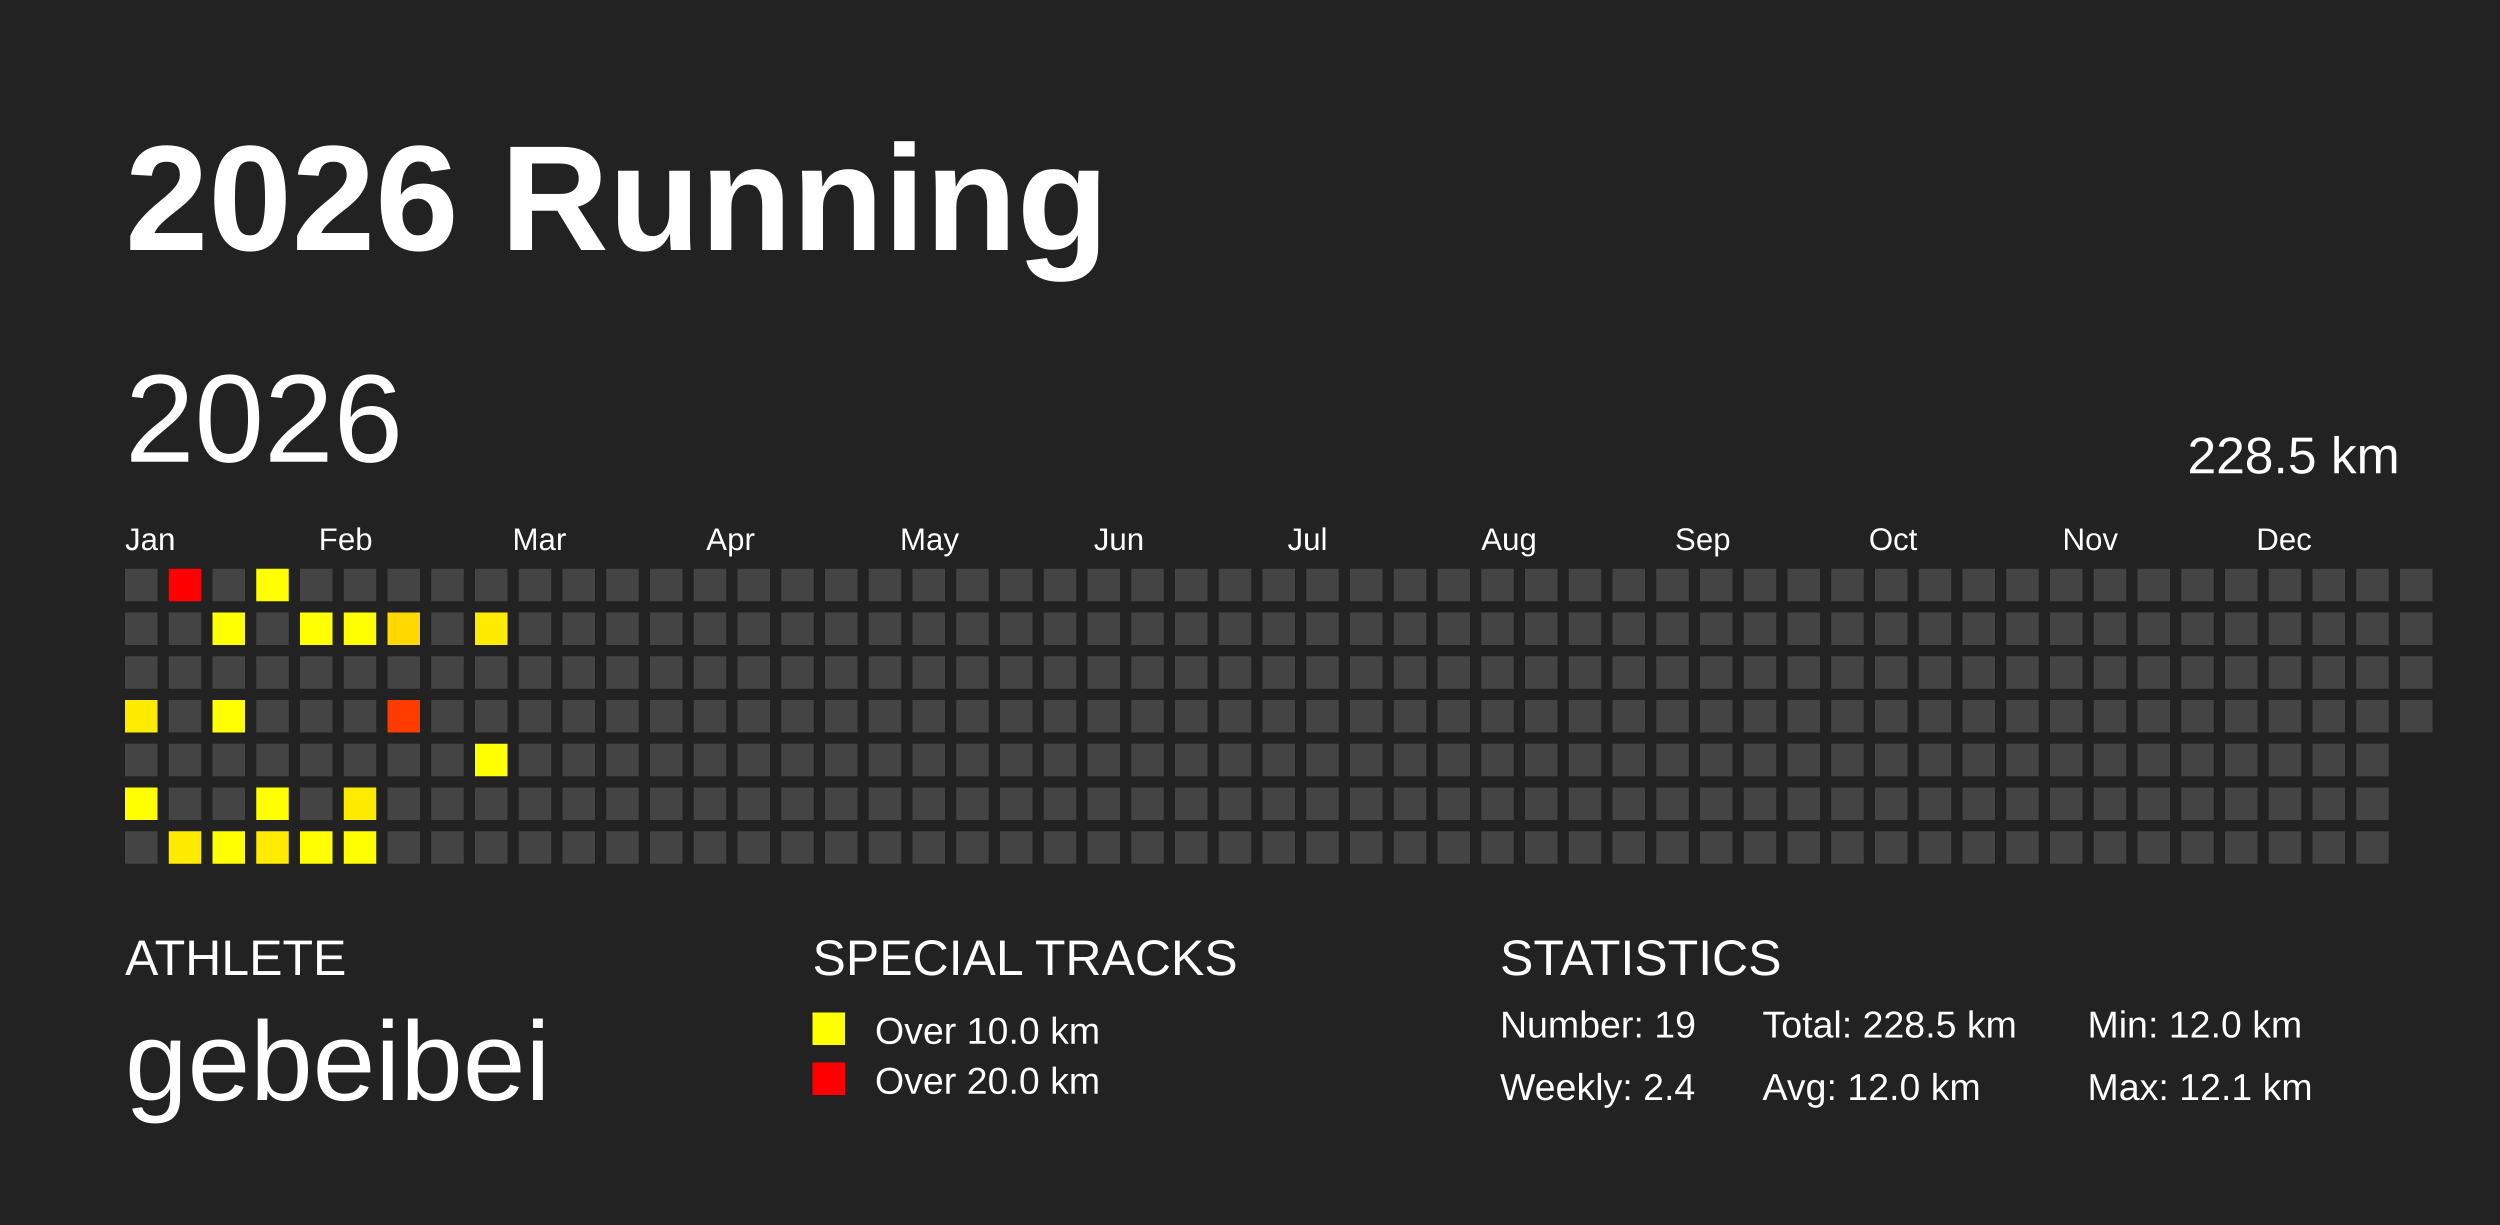
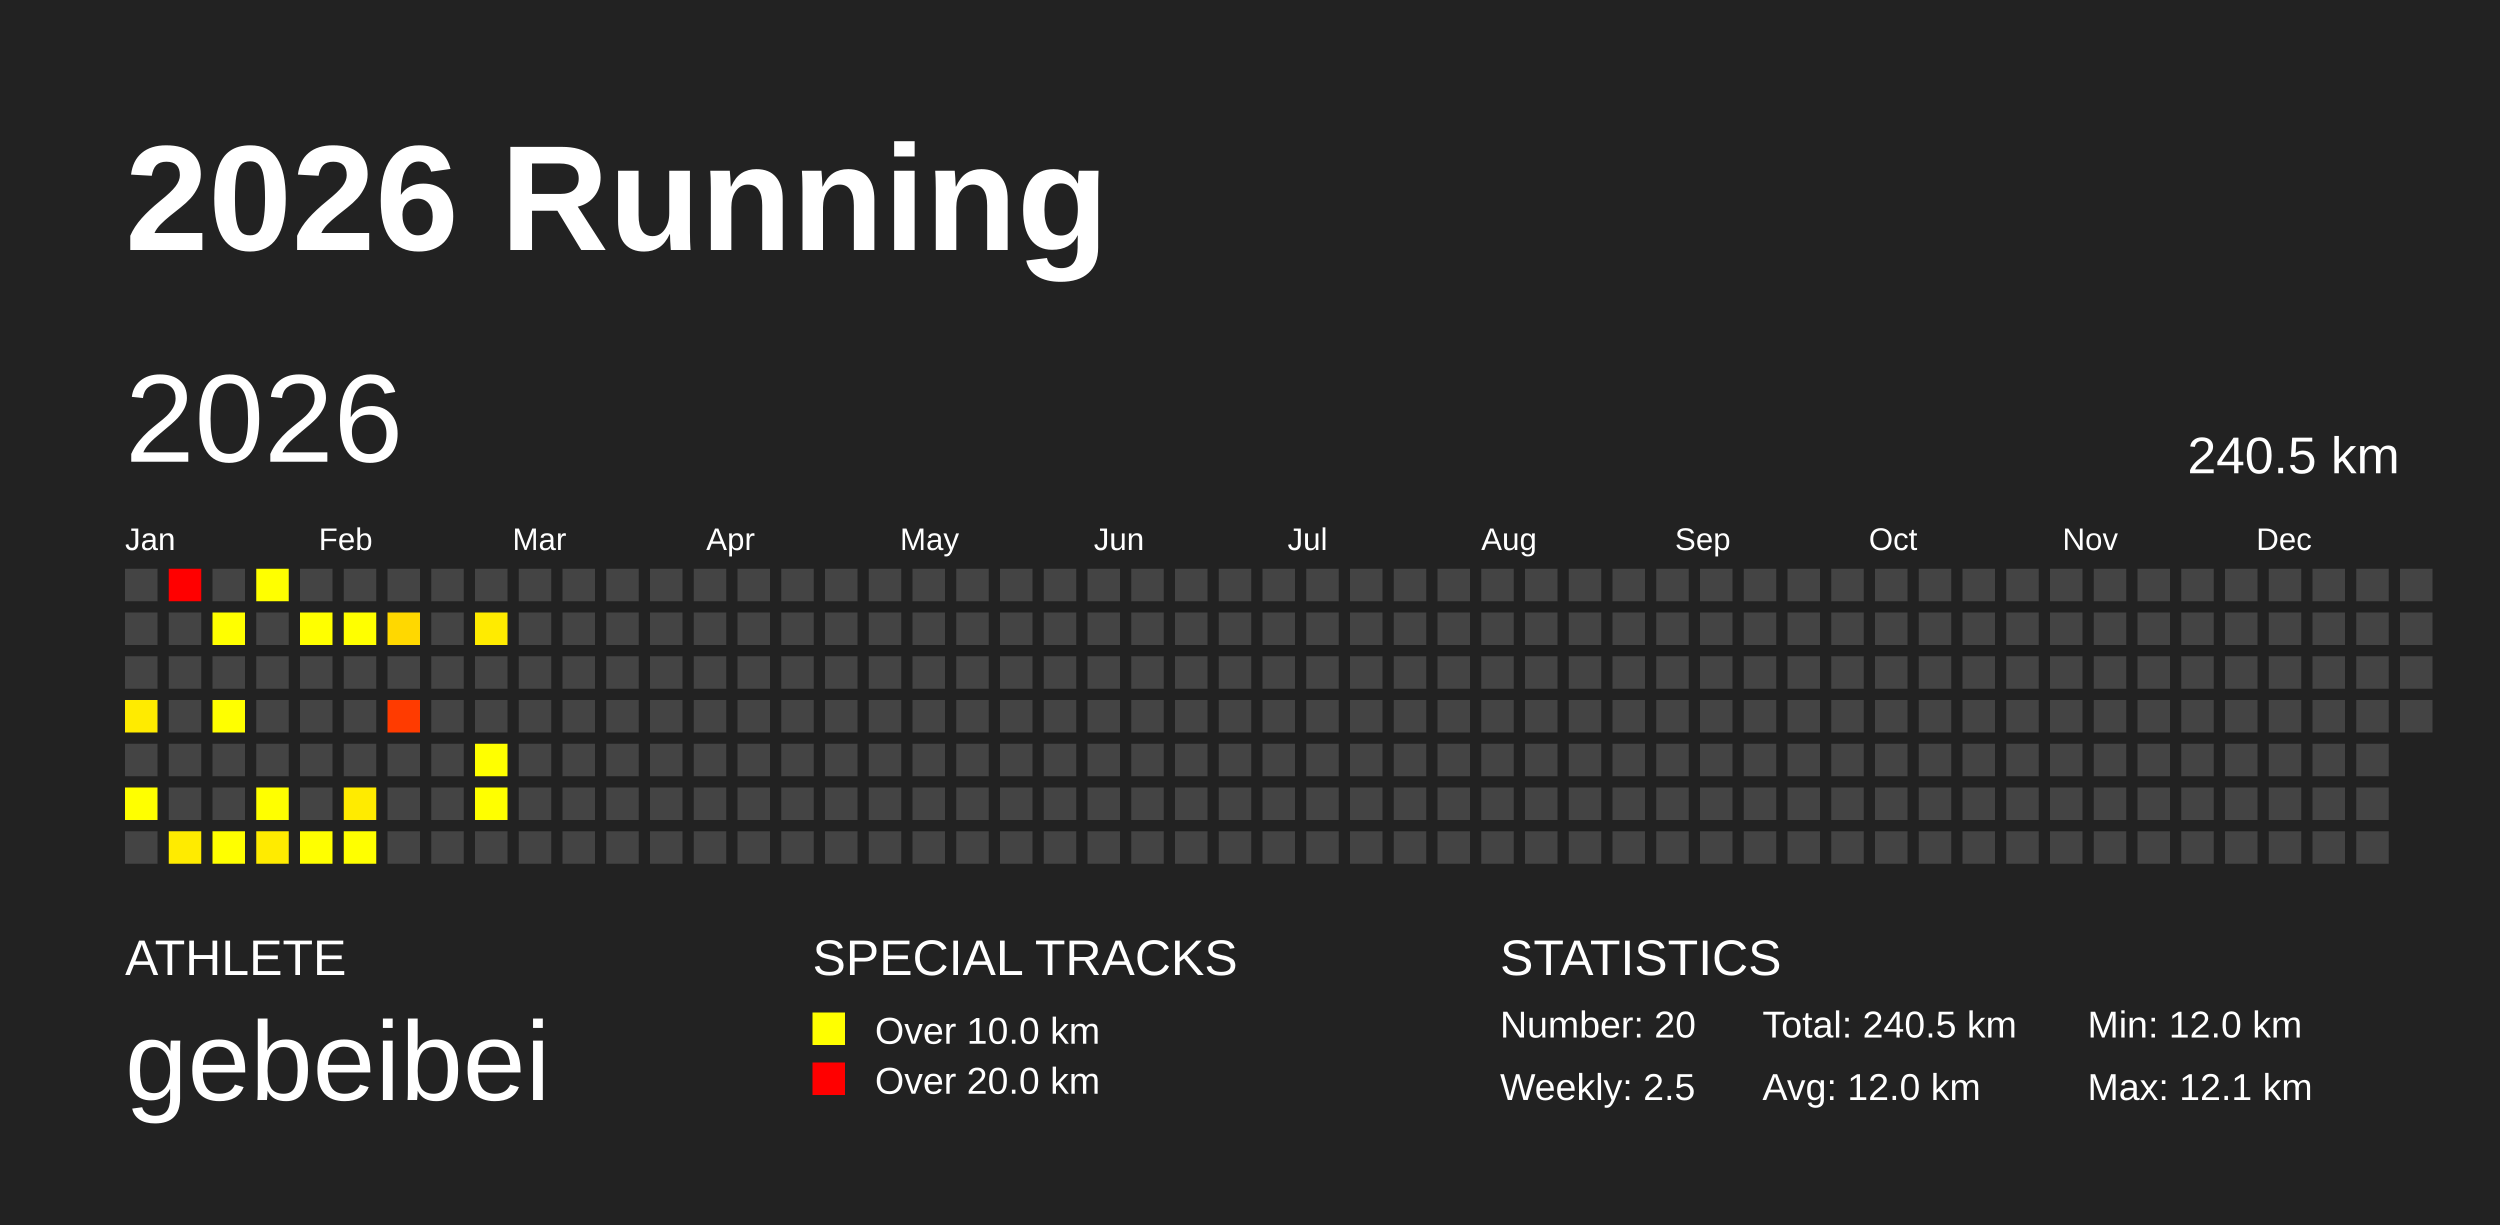
<svg xmlns="http://www.w3.org/2000/svg" baseProfile="full" height="98mm" version="1.1" viewBox="0,0,200,98" width="200mm">
  <defs />
  <rect fill="#222222" height="98" width="200" x="0" y="0" />
  <text fill="#FFFFFF" style="font-size:12px; font-family:Arial; font-weight:bold;" x="10" y="20">2026 Running</text>
  <text fill="#FFFFFF" style="font-size:4px; font-family:Arial" x="10" y="78">ATHLETE</text>
  <text fill="#FFFFFF" style="font-size:9px; font-family:Arial" x="10" y="88">gebeibei</text>
  <text fill="#FFFFFF" style="font-size:4px; font-family:Arial" x="65" y="78">SPECIAL TRACKS</text>
  <rect fill="yellow" height="2.6" width="2.6" x="65" y="81" />
  <text fill="#FFFFFF" style="font-size:3px; font-family:Arial" x="70" y="83.5">Over 10.0 km</text>
  <rect fill="red" height="2.6" width="2.6" x="65" y="85" />
  <text fill="#FFFFFF" style="font-size:3px; font-family:Arial" x="70" y="87.5">Over 20.0 km</text>
  <text fill="#FFFFFF" style="font-size:4px; font-family:Arial" x="120" y="78">STATISTICS</text>
-   <text fill="#FFFFFF" style="font-size:3px; font-family:Arial" x="120" y="83">Number: 19</text>
-   <text fill="#FFFFFF" style="font-size:3px; font-family:Arial" x="120" y="88">Weekly: 2.4</text>
-   <text fill="#FFFFFF" style="font-size:3px; font-family:Arial" x="141" y="83">Total: 228.5 km</text>
+   <text fill="#FFFFFF" style="font-size:3px; font-family:Arial" x="120" y="83">Number: 20</text>
+   <text fill="#FFFFFF" style="font-size:3px; font-family:Arial" x="120" y="88">Weekly: 2.5</text>
+   <text fill="#FFFFFF" style="font-size:3px; font-family:Arial" x="141" y="83">Total: 240.5 km</text>
  <text fill="#FFFFFF" style="font-size:3px; font-family:Arial" x="141" y="88">Avg: 12.0 km</text>
  <text fill="#FFFFFF" style="font-size:3px; font-family:Arial" x="167" y="83">Min: 12.0 km</text>
  <text fill="#FFFFFF" style="font-size:3px; font-family:Arial" x="167" y="88">Max: 12.1 km</text>
  <text dominant-baseline="hanging" fill="#FFFFFF" style="font-size:10.0px; font-family:Arial;" x="10" y="30">2026</text>
-   <text dominant-baseline="hanging" fill="#FFFFFF" style="font-size:4.125px; font-family:Arial;" x="175" y="35">228.5 km</text>
+   <text dominant-baseline="hanging" fill="#FFFFFF" style="font-size:4.125px; font-family:Arial;" x="175" y="35">240.5 km</text>
  <text fill="#FFFFFF" style="font-size:2.5px; font-family:Arial" x="10.0" y="44">Jan</text>
  <text fill="#FFFFFF" style="font-size:2.5px; font-family:Arial" x="25.5" y="44">Feb</text>
  <text fill="#FFFFFF" style="font-size:2.5px; font-family:Arial" x="41.0" y="44">Mar</text>
  <text fill="#FFFFFF" style="font-size:2.5px; font-family:Arial" x="56.5" y="44">Apr</text>
  <text fill="#FFFFFF" style="font-size:2.5px; font-family:Arial" x="72.0" y="44">May</text>
  <text fill="#FFFFFF" style="font-size:2.5px; font-family:Arial" x="87.5" y="44">Jun</text>
  <text fill="#FFFFFF" style="font-size:2.5px; font-family:Arial" x="103.0" y="44">Jul</text>
  <text fill="#FFFFFF" style="font-size:2.5px; font-family:Arial" x="118.5" y="44">Aug</text>
  <text fill="#FFFFFF" style="font-size:2.5px; font-family:Arial" x="134.0" y="44">Sep</text>
  <text fill="#FFFFFF" style="font-size:2.5px; font-family:Arial" x="149.5" y="44">Oct</text>
  <text fill="#FFFFFF" style="font-size:2.5px; font-family:Arial" x="165.0" y="44">Nov</text>
  <text fill="#FFFFFF" style="font-size:2.5px; font-family:Arial" x="180.5" y="44">Dec</text>
  <rect fill="#444444" height="2.6" width="2.6" x="10.0" y="45.5" />
  <rect fill="#444444" height="2.6" width="2.6" x="10.0" y="49.0" />
  <rect fill="#444444" height="2.6" width="2.6" x="10.0" y="52.5" />
  <rect fill="#ffeb00" height="2.6" width="2.6" x="10.0" y="56.0" />
  <rect fill="#444444" height="2.6" width="2.6" x="10.0" y="59.5" />
  <rect fill="#ffff00" height="2.6" width="2.6" x="10.0" y="63.0" />
  <rect fill="#444444" height="2.6" width="2.6" x="10.0" y="66.5" />
  <rect fill="#ff0000" height="2.6" width="2.6" x="13.5" y="45.5" />
  <rect fill="#444444" height="2.6" width="2.6" x="13.5" y="49.0" />
  <rect fill="#444444" height="2.6" width="2.6" x="13.5" y="52.5" />
  <rect fill="#444444" height="2.6" width="2.6" x="13.5" y="56.0" />
  <rect fill="#444444" height="2.6" width="2.6" x="13.5" y="59.5" />
  <rect fill="#444444" height="2.6" width="2.6" x="13.5" y="63.0" />
  <rect fill="#ffeb00" height="2.6" width="2.6" x="13.5" y="66.5" />
  <rect fill="#444444" height="2.6" width="2.6" x="17.0" y="45.5" />
  <rect fill="#ffff00" height="2.6" width="2.6" x="17.0" y="49.0" />
  <rect fill="#444444" height="2.6" width="2.6" x="17.0" y="52.5" />
  <rect fill="#ffff00" height="2.6" width="2.6" x="17.0" y="56.0" />
  <rect fill="#444444" height="2.6" width="2.6" x="17.0" y="59.5" />
  <rect fill="#444444" height="2.6" width="2.6" x="17.0" y="63.0" />
  <rect fill="#ffff00" height="2.6" width="2.6" x="17.0" y="66.5" />
  <rect fill="#ffff00" height="2.6" width="2.6" x="20.5" y="45.5" />
  <rect fill="#444444" height="2.6" width="2.6" x="20.5" y="49.0" />
  <rect fill="#444444" height="2.6" width="2.6" x="20.5" y="52.5" />
  <rect fill="#444444" height="2.6" width="2.6" x="20.5" y="56.0" />
  <rect fill="#444444" height="2.6" width="2.6" x="20.5" y="59.5" />
  <rect fill="#ffff00" height="2.6" width="2.6" x="20.5" y="63.0" />
  <rect fill="#ffeb00" height="2.6" width="2.6" x="20.5" y="66.5" />
  <rect fill="#444444" height="2.6" width="2.6" x="24.0" y="45.5" />
  <rect fill="#ffff00" height="2.6" width="2.6" x="24.0" y="49.0" />
  <rect fill="#444444" height="2.6" width="2.6" x="24.0" y="52.5" />
  <rect fill="#444444" height="2.6" width="2.6" x="24.0" y="56.0" />
  <rect fill="#444444" height="2.6" width="2.6" x="24.0" y="59.5" />
  <rect fill="#444444" height="2.6" width="2.6" x="24.0" y="63.0" />
  <rect fill="#ffff00" height="2.6" width="2.6" x="24.0" y="66.5" />
  <rect fill="#444444" height="2.6" width="2.6" x="27.5" y="45.5" />
  <rect fill="#ffff00" height="2.6" width="2.6" x="27.5" y="49.0" />
  <rect fill="#444444" height="2.6" width="2.6" x="27.5" y="52.5" />
  <rect fill="#444444" height="2.6" width="2.6" x="27.5" y="56.0" />
  <rect fill="#444444" height="2.6" width="2.6" x="27.5" y="59.5" />
  <rect fill="#ffeb00" height="2.6" width="2.6" x="27.5" y="63.0" />
  <rect fill="#ffff00" height="2.6" width="2.6" x="27.5" y="66.5" />
  <rect fill="#444444" height="2.6" width="2.6" x="31.0" y="45.5" />
  <rect fill="#ffd800" height="2.6" width="2.6" x="31.0" y="49.0" />
  <rect fill="#444444" height="2.6" width="2.6" x="31.0" y="52.5" />
  <rect fill="#ff3b00" height="2.6" width="2.6" x="31.0" y="56.0" />
  <rect fill="#444444" height="2.6" width="2.6" x="31.0" y="59.5" />
  <rect fill="#444444" height="2.6" width="2.6" x="31.0" y="63.0" />
  <rect fill="#444444" height="2.6" width="2.6" x="31.0" y="66.5" />
  <rect fill="#444444" height="2.6" width="2.6" x="34.5" y="45.5" />
  <rect fill="#444444" height="2.6" width="2.6" x="34.5" y="49.0" />
  <rect fill="#444444" height="2.6" width="2.6" x="34.5" y="52.5" />
  <rect fill="#444444" height="2.6" width="2.6" x="34.5" y="56.0" />
  <rect fill="#444444" height="2.6" width="2.6" x="34.5" y="59.5" />
  <rect fill="#444444" height="2.6" width="2.6" x="34.5" y="63.0" />
  <rect fill="#444444" height="2.6" width="2.6" x="34.5" y="66.5" />
  <rect fill="#444444" height="2.6" width="2.6" x="38.0" y="45.5" />
  <rect fill="#ffeb00" height="2.6" width="2.6" x="38.0" y="49.0" />
  <rect fill="#444444" height="2.6" width="2.6" x="38.0" y="52.5" />
  <rect fill="#444444" height="2.6" width="2.6" x="38.0" y="56.0" />
  <rect fill="#ffff00" height="2.6" width="2.6" x="38.0" y="59.5" />
-   <rect fill="#444444" height="2.6" width="2.6" x="38.0" y="63.0" />
+   <rect fill="#ffff00" height="2.6" width="2.6" x="38.0" y="63.0" />
  <rect fill="#444444" height="2.6" width="2.6" x="38.0" y="66.5" />
  <rect fill="#444444" height="2.6" width="2.6" x="41.5" y="45.5" />
  <rect fill="#444444" height="2.6" width="2.6" x="41.5" y="49.0" />
  <rect fill="#444444" height="2.6" width="2.6" x="41.5" y="52.5" />
  <rect fill="#444444" height="2.6" width="2.6" x="41.5" y="56.0" />
  <rect fill="#444444" height="2.6" width="2.6" x="41.5" y="59.5" />
  <rect fill="#444444" height="2.6" width="2.6" x="41.5" y="63.0" />
  <rect fill="#444444" height="2.6" width="2.6" x="41.5" y="66.5" />
  <rect fill="#444444" height="2.6" width="2.6" x="45.0" y="45.5" />
  <rect fill="#444444" height="2.6" width="2.6" x="45.0" y="49.0" />
  <rect fill="#444444" height="2.6" width="2.6" x="45.0" y="52.5" />
  <rect fill="#444444" height="2.6" width="2.6" x="45.0" y="56.0" />
  <rect fill="#444444" height="2.6" width="2.6" x="45.0" y="59.5" />
  <rect fill="#444444" height="2.6" width="2.6" x="45.0" y="63.0" />
  <rect fill="#444444" height="2.6" width="2.6" x="45.0" y="66.5" />
  <rect fill="#444444" height="2.6" width="2.6" x="48.5" y="45.5" />
  <rect fill="#444444" height="2.6" width="2.6" x="48.5" y="49.0" />
  <rect fill="#444444" height="2.6" width="2.6" x="48.5" y="52.5" />
  <rect fill="#444444" height="2.6" width="2.6" x="48.5" y="56.0" />
  <rect fill="#444444" height="2.6" width="2.6" x="48.5" y="59.5" />
  <rect fill="#444444" height="2.6" width="2.6" x="48.5" y="63.0" />
  <rect fill="#444444" height="2.6" width="2.6" x="48.5" y="66.5" />
  <rect fill="#444444" height="2.6" width="2.6" x="52.0" y="45.5" />
  <rect fill="#444444" height="2.6" width="2.6" x="52.0" y="49.0" />
  <rect fill="#444444" height="2.6" width="2.6" x="52.0" y="52.5" />
  <rect fill="#444444" height="2.6" width="2.6" x="52.0" y="56.0" />
  <rect fill="#444444" height="2.6" width="2.6" x="52.0" y="59.5" />
  <rect fill="#444444" height="2.6" width="2.6" x="52.0" y="63.0" />
  <rect fill="#444444" height="2.6" width="2.6" x="52.0" y="66.5" />
  <rect fill="#444444" height="2.6" width="2.6" x="55.5" y="45.5" />
  <rect fill="#444444" height="2.6" width="2.6" x="55.5" y="49.0" />
  <rect fill="#444444" height="2.6" width="2.6" x="55.5" y="52.5" />
  <rect fill="#444444" height="2.6" width="2.6" x="55.5" y="56.0" />
  <rect fill="#444444" height="2.6" width="2.6" x="55.5" y="59.5" />
  <rect fill="#444444" height="2.6" width="2.6" x="55.5" y="63.0" />
  <rect fill="#444444" height="2.6" width="2.6" x="55.5" y="66.5" />
  <rect fill="#444444" height="2.6" width="2.6" x="59.0" y="45.5" />
  <rect fill="#444444" height="2.6" width="2.6" x="59.0" y="49.0" />
  <rect fill="#444444" height="2.6" width="2.6" x="59.0" y="52.5" />
  <rect fill="#444444" height="2.6" width="2.6" x="59.0" y="56.0" />
  <rect fill="#444444" height="2.6" width="2.6" x="59.0" y="59.5" />
  <rect fill="#444444" height="2.6" width="2.6" x="59.0" y="63.0" />
  <rect fill="#444444" height="2.6" width="2.6" x="59.0" y="66.5" />
  <rect fill="#444444" height="2.6" width="2.6" x="62.5" y="45.5" />
  <rect fill="#444444" height="2.6" width="2.6" x="62.5" y="49.0" />
  <rect fill="#444444" height="2.6" width="2.6" x="62.5" y="52.5" />
  <rect fill="#444444" height="2.6" width="2.6" x="62.5" y="56.0" />
  <rect fill="#444444" height="2.6" width="2.6" x="62.5" y="59.5" />
  <rect fill="#444444" height="2.6" width="2.6" x="62.5" y="63.0" />
  <rect fill="#444444" height="2.6" width="2.6" x="62.5" y="66.5" />
  <rect fill="#444444" height="2.6" width="2.6" x="66.0" y="45.5" />
  <rect fill="#444444" height="2.6" width="2.6" x="66.0" y="49.0" />
  <rect fill="#444444" height="2.6" width="2.6" x="66.0" y="52.5" />
  <rect fill="#444444" height="2.6" width="2.6" x="66.0" y="56.0" />
  <rect fill="#444444" height="2.6" width="2.6" x="66.0" y="59.5" />
  <rect fill="#444444" height="2.6" width="2.6" x="66.0" y="63.0" />
  <rect fill="#444444" height="2.6" width="2.6" x="66.0" y="66.5" />
  <rect fill="#444444" height="2.6" width="2.6" x="69.5" y="45.5" />
  <rect fill="#444444" height="2.6" width="2.6" x="69.5" y="49.0" />
  <rect fill="#444444" height="2.6" width="2.6" x="69.5" y="52.5" />
  <rect fill="#444444" height="2.6" width="2.6" x="69.5" y="56.0" />
  <rect fill="#444444" height="2.6" width="2.6" x="69.5" y="59.5" />
  <rect fill="#444444" height="2.6" width="2.6" x="69.5" y="63.0" />
  <rect fill="#444444" height="2.6" width="2.6" x="69.5" y="66.5" />
  <rect fill="#444444" height="2.6" width="2.6" x="73.0" y="45.5" />
  <rect fill="#444444" height="2.6" width="2.6" x="73.0" y="49.0" />
  <rect fill="#444444" height="2.6" width="2.6" x="73.0" y="52.5" />
  <rect fill="#444444" height="2.6" width="2.6" x="73.0" y="56.0" />
  <rect fill="#444444" height="2.6" width="2.6" x="73.0" y="59.5" />
  <rect fill="#444444" height="2.6" width="2.6" x="73.0" y="63.0" />
  <rect fill="#444444" height="2.6" width="2.6" x="73.0" y="66.5" />
  <rect fill="#444444" height="2.6" width="2.6" x="76.5" y="45.5" />
  <rect fill="#444444" height="2.6" width="2.6" x="76.5" y="49.0" />
  <rect fill="#444444" height="2.6" width="2.6" x="76.5" y="52.5" />
  <rect fill="#444444" height="2.6" width="2.6" x="76.5" y="56.0" />
  <rect fill="#444444" height="2.6" width="2.6" x="76.5" y="59.5" />
  <rect fill="#444444" height="2.6" width="2.6" x="76.5" y="63.0" />
  <rect fill="#444444" height="2.6" width="2.6" x="76.5" y="66.5" />
  <rect fill="#444444" height="2.6" width="2.6" x="80.0" y="45.5" />
  <rect fill="#444444" height="2.6" width="2.6" x="80.0" y="49.0" />
  <rect fill="#444444" height="2.6" width="2.6" x="80.0" y="52.5" />
  <rect fill="#444444" height="2.6" width="2.6" x="80.0" y="56.0" />
  <rect fill="#444444" height="2.6" width="2.6" x="80.0" y="59.5" />
  <rect fill="#444444" height="2.6" width="2.6" x="80.0" y="63.0" />
  <rect fill="#444444" height="2.6" width="2.6" x="80.0" y="66.5" />
  <rect fill="#444444" height="2.6" width="2.6" x="83.5" y="45.5" />
  <rect fill="#444444" height="2.6" width="2.6" x="83.5" y="49.0" />
  <rect fill="#444444" height="2.6" width="2.6" x="83.5" y="52.5" />
  <rect fill="#444444" height="2.6" width="2.6" x="83.5" y="56.0" />
  <rect fill="#444444" height="2.6" width="2.6" x="83.5" y="59.5" />
  <rect fill="#444444" height="2.6" width="2.6" x="83.5" y="63.0" />
  <rect fill="#444444" height="2.6" width="2.6" x="83.5" y="66.5" />
  <rect fill="#444444" height="2.6" width="2.6" x="87.0" y="45.5" />
  <rect fill="#444444" height="2.6" width="2.6" x="87.0" y="49.0" />
  <rect fill="#444444" height="2.6" width="2.6" x="87.0" y="52.5" />
  <rect fill="#444444" height="2.6" width="2.6" x="87.0" y="56.0" />
  <rect fill="#444444" height="2.6" width="2.6" x="87.0" y="59.5" />
  <rect fill="#444444" height="2.6" width="2.6" x="87.0" y="63.0" />
  <rect fill="#444444" height="2.6" width="2.6" x="87.0" y="66.5" />
  <rect fill="#444444" height="2.6" width="2.6" x="90.5" y="45.5" />
  <rect fill="#444444" height="2.6" width="2.6" x="90.5" y="49.0" />
  <rect fill="#444444" height="2.6" width="2.6" x="90.5" y="52.5" />
  <rect fill="#444444" height="2.6" width="2.6" x="90.5" y="56.0" />
  <rect fill="#444444" height="2.6" width="2.6" x="90.5" y="59.5" />
  <rect fill="#444444" height="2.6" width="2.6" x="90.5" y="63.0" />
  <rect fill="#444444" height="2.6" width="2.6" x="90.5" y="66.5" />
  <rect fill="#444444" height="2.6" width="2.6" x="94.0" y="45.5" />
  <rect fill="#444444" height="2.6" width="2.6" x="94.0" y="49.0" />
  <rect fill="#444444" height="2.6" width="2.6" x="94.0" y="52.5" />
  <rect fill="#444444" height="2.6" width="2.6" x="94.0" y="56.0" />
  <rect fill="#444444" height="2.6" width="2.6" x="94.0" y="59.5" />
  <rect fill="#444444" height="2.6" width="2.6" x="94.0" y="63.0" />
  <rect fill="#444444" height="2.6" width="2.6" x="94.0" y="66.5" />
  <rect fill="#444444" height="2.6" width="2.6" x="97.5" y="45.5" />
  <rect fill="#444444" height="2.6" width="2.6" x="97.5" y="49.0" />
  <rect fill="#444444" height="2.6" width="2.6" x="97.5" y="52.5" />
  <rect fill="#444444" height="2.6" width="2.6" x="97.5" y="56.0" />
  <rect fill="#444444" height="2.6" width="2.6" x="97.5" y="59.5" />
  <rect fill="#444444" height="2.6" width="2.6" x="97.5" y="63.0" />
  <rect fill="#444444" height="2.6" width="2.6" x="97.5" y="66.5" />
  <rect fill="#444444" height="2.6" width="2.6" x="101.0" y="45.5" />
  <rect fill="#444444" height="2.6" width="2.6" x="101.0" y="49.0" />
  <rect fill="#444444" height="2.6" width="2.6" x="101.0" y="52.5" />
  <rect fill="#444444" height="2.6" width="2.6" x="101.0" y="56.0" />
  <rect fill="#444444" height="2.6" width="2.6" x="101.0" y="59.5" />
  <rect fill="#444444" height="2.6" width="2.6" x="101.0" y="63.0" />
  <rect fill="#444444" height="2.6" width="2.6" x="101.0" y="66.5" />
  <rect fill="#444444" height="2.6" width="2.6" x="104.5" y="45.5" />
  <rect fill="#444444" height="2.6" width="2.6" x="104.5" y="49.0" />
  <rect fill="#444444" height="2.6" width="2.6" x="104.5" y="52.5" />
  <rect fill="#444444" height="2.6" width="2.6" x="104.5" y="56.0" />
  <rect fill="#444444" height="2.6" width="2.6" x="104.5" y="59.5" />
  <rect fill="#444444" height="2.6" width="2.6" x="104.5" y="63.0" />
  <rect fill="#444444" height="2.6" width="2.6" x="104.5" y="66.5" />
  <rect fill="#444444" height="2.6" width="2.6" x="108.0" y="45.5" />
  <rect fill="#444444" height="2.6" width="2.6" x="108.0" y="49.0" />
  <rect fill="#444444" height="2.6" width="2.6" x="108.0" y="52.5" />
  <rect fill="#444444" height="2.6" width="2.6" x="108.0" y="56.0" />
  <rect fill="#444444" height="2.6" width="2.6" x="108.0" y="59.5" />
  <rect fill="#444444" height="2.6" width="2.6" x="108.0" y="63.0" />
  <rect fill="#444444" height="2.6" width="2.6" x="108.0" y="66.5" />
  <rect fill="#444444" height="2.6" width="2.6" x="111.5" y="45.5" />
  <rect fill="#444444" height="2.6" width="2.6" x="111.5" y="49.0" />
  <rect fill="#444444" height="2.6" width="2.6" x="111.5" y="52.5" />
  <rect fill="#444444" height="2.6" width="2.6" x="111.5" y="56.0" />
  <rect fill="#444444" height="2.6" width="2.6" x="111.5" y="59.5" />
  <rect fill="#444444" height="2.6" width="2.6" x="111.5" y="63.0" />
  <rect fill="#444444" height="2.6" width="2.6" x="111.5" y="66.5" />
  <rect fill="#444444" height="2.6" width="2.6" x="115.0" y="45.5" />
  <rect fill="#444444" height="2.6" width="2.6" x="115.0" y="49.0" />
  <rect fill="#444444" height="2.6" width="2.6" x="115.0" y="52.5" />
  <rect fill="#444444" height="2.6" width="2.6" x="115.0" y="56.0" />
  <rect fill="#444444" height="2.6" width="2.6" x="115.0" y="59.5" />
  <rect fill="#444444" height="2.6" width="2.6" x="115.0" y="63.0" />
  <rect fill="#444444" height="2.6" width="2.6" x="115.0" y="66.5" />
  <rect fill="#444444" height="2.6" width="2.6" x="118.5" y="45.5" />
  <rect fill="#444444" height="2.6" width="2.6" x="118.5" y="49.0" />
  <rect fill="#444444" height="2.6" width="2.6" x="118.5" y="52.5" />
  <rect fill="#444444" height="2.6" width="2.6" x="118.5" y="56.0" />
  <rect fill="#444444" height="2.6" width="2.6" x="118.5" y="59.5" />
  <rect fill="#444444" height="2.6" width="2.6" x="118.5" y="63.0" />
  <rect fill="#444444" height="2.6" width="2.6" x="118.5" y="66.5" />
  <rect fill="#444444" height="2.6" width="2.6" x="122.0" y="45.5" />
  <rect fill="#444444" height="2.6" width="2.6" x="122.0" y="49.0" />
  <rect fill="#444444" height="2.6" width="2.6" x="122.0" y="52.5" />
  <rect fill="#444444" height="2.6" width="2.6" x="122.0" y="56.0" />
  <rect fill="#444444" height="2.6" width="2.6" x="122.0" y="59.5" />
  <rect fill="#444444" height="2.6" width="2.6" x="122.0" y="63.0" />
  <rect fill="#444444" height="2.6" width="2.6" x="122.0" y="66.5" />
  <rect fill="#444444" height="2.6" width="2.6" x="125.5" y="45.5" />
  <rect fill="#444444" height="2.6" width="2.6" x="125.5" y="49.0" />
  <rect fill="#444444" height="2.6" width="2.6" x="125.5" y="52.5" />
  <rect fill="#444444" height="2.6" width="2.6" x="125.5" y="56.0" />
  <rect fill="#444444" height="2.6" width="2.6" x="125.5" y="59.5" />
  <rect fill="#444444" height="2.6" width="2.6" x="125.5" y="63.0" />
  <rect fill="#444444" height="2.6" width="2.6" x="125.5" y="66.5" />
  <rect fill="#444444" height="2.6" width="2.6" x="129.0" y="45.5" />
  <rect fill="#444444" height="2.6" width="2.6" x="129.0" y="49.0" />
  <rect fill="#444444" height="2.6" width="2.6" x="129.0" y="52.5" />
  <rect fill="#444444" height="2.6" width="2.6" x="129.0" y="56.0" />
  <rect fill="#444444" height="2.6" width="2.6" x="129.0" y="59.5" />
  <rect fill="#444444" height="2.6" width="2.6" x="129.0" y="63.0" />
  <rect fill="#444444" height="2.6" width="2.6" x="129.0" y="66.5" />
  <rect fill="#444444" height="2.6" width="2.6" x="132.5" y="45.5" />
  <rect fill="#444444" height="2.6" width="2.6" x="132.5" y="49.0" />
  <rect fill="#444444" height="2.6" width="2.6" x="132.5" y="52.5" />
  <rect fill="#444444" height="2.6" width="2.6" x="132.5" y="56.0" />
  <rect fill="#444444" height="2.6" width="2.6" x="132.5" y="59.5" />
  <rect fill="#444444" height="2.6" width="2.6" x="132.5" y="63.0" />
  <rect fill="#444444" height="2.6" width="2.6" x="132.5" y="66.5" />
  <rect fill="#444444" height="2.6" width="2.6" x="136.0" y="45.5" />
  <rect fill="#444444" height="2.6" width="2.6" x="136.0" y="49.0" />
  <rect fill="#444444" height="2.6" width="2.6" x="136.0" y="52.5" />
  <rect fill="#444444" height="2.6" width="2.6" x="136.0" y="56.0" />
  <rect fill="#444444" height="2.6" width="2.6" x="136.0" y="59.5" />
  <rect fill="#444444" height="2.6" width="2.6" x="136.0" y="63.0" />
  <rect fill="#444444" height="2.6" width="2.6" x="136.0" y="66.5" />
  <rect fill="#444444" height="2.6" width="2.6" x="139.5" y="45.5" />
  <rect fill="#444444" height="2.6" width="2.6" x="139.5" y="49.0" />
  <rect fill="#444444" height="2.6" width="2.6" x="139.5" y="52.5" />
  <rect fill="#444444" height="2.6" width="2.6" x="139.5" y="56.0" />
  <rect fill="#444444" height="2.6" width="2.6" x="139.5" y="59.5" />
  <rect fill="#444444" height="2.6" width="2.6" x="139.5" y="63.0" />
  <rect fill="#444444" height="2.6" width="2.6" x="139.5" y="66.5" />
  <rect fill="#444444" height="2.6" width="2.6" x="143.0" y="45.5" />
  <rect fill="#444444" height="2.6" width="2.6" x="143.0" y="49.0" />
  <rect fill="#444444" height="2.6" width="2.6" x="143.0" y="52.5" />
  <rect fill="#444444" height="2.6" width="2.6" x="143.0" y="56.0" />
  <rect fill="#444444" height="2.6" width="2.6" x="143.0" y="59.5" />
  <rect fill="#444444" height="2.6" width="2.6" x="143.0" y="63.0" />
  <rect fill="#444444" height="2.6" width="2.6" x="143.0" y="66.5" />
  <rect fill="#444444" height="2.6" width="2.6" x="146.5" y="45.5" />
  <rect fill="#444444" height="2.6" width="2.6" x="146.5" y="49.0" />
  <rect fill="#444444" height="2.6" width="2.6" x="146.5" y="52.5" />
  <rect fill="#444444" height="2.6" width="2.6" x="146.5" y="56.0" />
  <rect fill="#444444" height="2.6" width="2.6" x="146.5" y="59.5" />
  <rect fill="#444444" height="2.6" width="2.6" x="146.5" y="63.0" />
  <rect fill="#444444" height="2.6" width="2.6" x="146.5" y="66.5" />
  <rect fill="#444444" height="2.6" width="2.6" x="150.0" y="45.5" />
  <rect fill="#444444" height="2.6" width="2.6" x="150.0" y="49.0" />
  <rect fill="#444444" height="2.6" width="2.6" x="150.0" y="52.5" />
  <rect fill="#444444" height="2.6" width="2.6" x="150.0" y="56.0" />
  <rect fill="#444444" height="2.6" width="2.6" x="150.0" y="59.5" />
  <rect fill="#444444" height="2.6" width="2.6" x="150.0" y="63.0" />
  <rect fill="#444444" height="2.6" width="2.6" x="150.0" y="66.5" />
  <rect fill="#444444" height="2.6" width="2.6" x="153.5" y="45.5" />
  <rect fill="#444444" height="2.6" width="2.6" x="153.5" y="49.0" />
  <rect fill="#444444" height="2.6" width="2.6" x="153.5" y="52.5" />
  <rect fill="#444444" height="2.6" width="2.6" x="153.5" y="56.0" />
  <rect fill="#444444" height="2.6" width="2.6" x="153.5" y="59.5" />
  <rect fill="#444444" height="2.6" width="2.6" x="153.5" y="63.0" />
  <rect fill="#444444" height="2.6" width="2.6" x="153.5" y="66.5" />
  <rect fill="#444444" height="2.6" width="2.6" x="157.0" y="45.5" />
  <rect fill="#444444" height="2.6" width="2.6" x="157.0" y="49.0" />
  <rect fill="#444444" height="2.6" width="2.6" x="157.0" y="52.5" />
  <rect fill="#444444" height="2.6" width="2.6" x="157.0" y="56.0" />
  <rect fill="#444444" height="2.6" width="2.6" x="157.0" y="59.5" />
  <rect fill="#444444" height="2.6" width="2.6" x="157.0" y="63.0" />
  <rect fill="#444444" height="2.6" width="2.6" x="157.0" y="66.5" />
  <rect fill="#444444" height="2.6" width="2.6" x="160.5" y="45.5" />
  <rect fill="#444444" height="2.6" width="2.6" x="160.5" y="49.0" />
  <rect fill="#444444" height="2.6" width="2.6" x="160.5" y="52.5" />
  <rect fill="#444444" height="2.6" width="2.6" x="160.5" y="56.0" />
  <rect fill="#444444" height="2.6" width="2.6" x="160.5" y="59.5" />
  <rect fill="#444444" height="2.6" width="2.6" x="160.5" y="63.0" />
  <rect fill="#444444" height="2.6" width="2.6" x="160.5" y="66.5" />
  <rect fill="#444444" height="2.6" width="2.6" x="164.0" y="45.5" />
  <rect fill="#444444" height="2.6" width="2.6" x="164.0" y="49.0" />
  <rect fill="#444444" height="2.6" width="2.6" x="164.0" y="52.5" />
  <rect fill="#444444" height="2.6" width="2.6" x="164.0" y="56.0" />
  <rect fill="#444444" height="2.6" width="2.6" x="164.0" y="59.5" />
  <rect fill="#444444" height="2.6" width="2.6" x="164.0" y="63.0" />
  <rect fill="#444444" height="2.6" width="2.6" x="164.0" y="66.5" />
  <rect fill="#444444" height="2.6" width="2.6" x="167.5" y="45.5" />
  <rect fill="#444444" height="2.6" width="2.6" x="167.5" y="49.0" />
  <rect fill="#444444" height="2.6" width="2.6" x="167.5" y="52.5" />
  <rect fill="#444444" height="2.6" width="2.6" x="167.5" y="56.0" />
  <rect fill="#444444" height="2.6" width="2.6" x="167.5" y="59.5" />
  <rect fill="#444444" height="2.6" width="2.6" x="167.5" y="63.0" />
  <rect fill="#444444" height="2.6" width="2.6" x="167.5" y="66.5" />
  <rect fill="#444444" height="2.6" width="2.6" x="171.0" y="45.5" />
  <rect fill="#444444" height="2.6" width="2.6" x="171.0" y="49.0" />
  <rect fill="#444444" height="2.6" width="2.6" x="171.0" y="52.5" />
  <rect fill="#444444" height="2.6" width="2.6" x="171.0" y="56.0" />
  <rect fill="#444444" height="2.6" width="2.6" x="171.0" y="59.5" />
  <rect fill="#444444" height="2.6" width="2.6" x="171.0" y="63.0" />
  <rect fill="#444444" height="2.6" width="2.6" x="171.0" y="66.5" />
  <rect fill="#444444" height="2.6" width="2.6" x="174.5" y="45.5" />
  <rect fill="#444444" height="2.6" width="2.6" x="174.5" y="49.0" />
  <rect fill="#444444" height="2.6" width="2.6" x="174.5" y="52.5" />
  <rect fill="#444444" height="2.6" width="2.6" x="174.5" y="56.0" />
  <rect fill="#444444" height="2.6" width="2.6" x="174.5" y="59.5" />
  <rect fill="#444444" height="2.6" width="2.6" x="174.5" y="63.0" />
  <rect fill="#444444" height="2.6" width="2.6" x="174.5" y="66.5" />
  <rect fill="#444444" height="2.6" width="2.6" x="178.0" y="45.5" />
  <rect fill="#444444" height="2.6" width="2.6" x="178.0" y="49.0" />
  <rect fill="#444444" height="2.6" width="2.6" x="178.0" y="52.5" />
  <rect fill="#444444" height="2.6" width="2.6" x="178.0" y="56.0" />
  <rect fill="#444444" height="2.6" width="2.6" x="178.0" y="59.5" />
  <rect fill="#444444" height="2.6" width="2.6" x="178.0" y="63.0" />
  <rect fill="#444444" height="2.6" width="2.6" x="178.0" y="66.5" />
  <rect fill="#444444" height="2.6" width="2.6" x="181.5" y="45.5" />
  <rect fill="#444444" height="2.6" width="2.6" x="181.5" y="49.0" />
  <rect fill="#444444" height="2.6" width="2.6" x="181.5" y="52.5" />
  <rect fill="#444444" height="2.6" width="2.6" x="181.5" y="56.0" />
  <rect fill="#444444" height="2.6" width="2.6" x="181.5" y="59.5" />
  <rect fill="#444444" height="2.6" width="2.6" x="181.5" y="63.0" />
  <rect fill="#444444" height="2.6" width="2.6" x="181.5" y="66.5" />
  <rect fill="#444444" height="2.6" width="2.6" x="185.0" y="45.5" />
  <rect fill="#444444" height="2.6" width="2.6" x="185.0" y="49.0" />
  <rect fill="#444444" height="2.6" width="2.6" x="185.0" y="52.5" />
  <rect fill="#444444" height="2.6" width="2.6" x="185.0" y="56.0" />
  <rect fill="#444444" height="2.6" width="2.6" x="185.0" y="59.5" />
  <rect fill="#444444" height="2.6" width="2.6" x="185.0" y="63.0" />
  <rect fill="#444444" height="2.6" width="2.6" x="185.0" y="66.5" />
  <rect fill="#444444" height="2.6" width="2.6" x="188.5" y="45.5" />
  <rect fill="#444444" height="2.6" width="2.6" x="188.5" y="49.0" />
  <rect fill="#444444" height="2.6" width="2.6" x="188.5" y="52.5" />
  <rect fill="#444444" height="2.6" width="2.6" x="188.5" y="56.0" />
  <rect fill="#444444" height="2.6" width="2.6" x="188.5" y="59.5" />
  <rect fill="#444444" height="2.6" width="2.6" x="188.5" y="63.0" />
  <rect fill="#444444" height="2.6" width="2.6" x="188.5" y="66.5" />
  <rect fill="#444444" height="2.6" width="2.6" x="192.0" y="45.5" />
  <rect fill="#444444" height="2.6" width="2.6" x="192.0" y="49.0" />
  <rect fill="#444444" height="2.6" width="2.6" x="192.0" y="52.5" />
  <rect fill="#444444" height="2.6" width="2.6" x="192.0" y="56.0" />
</svg>
